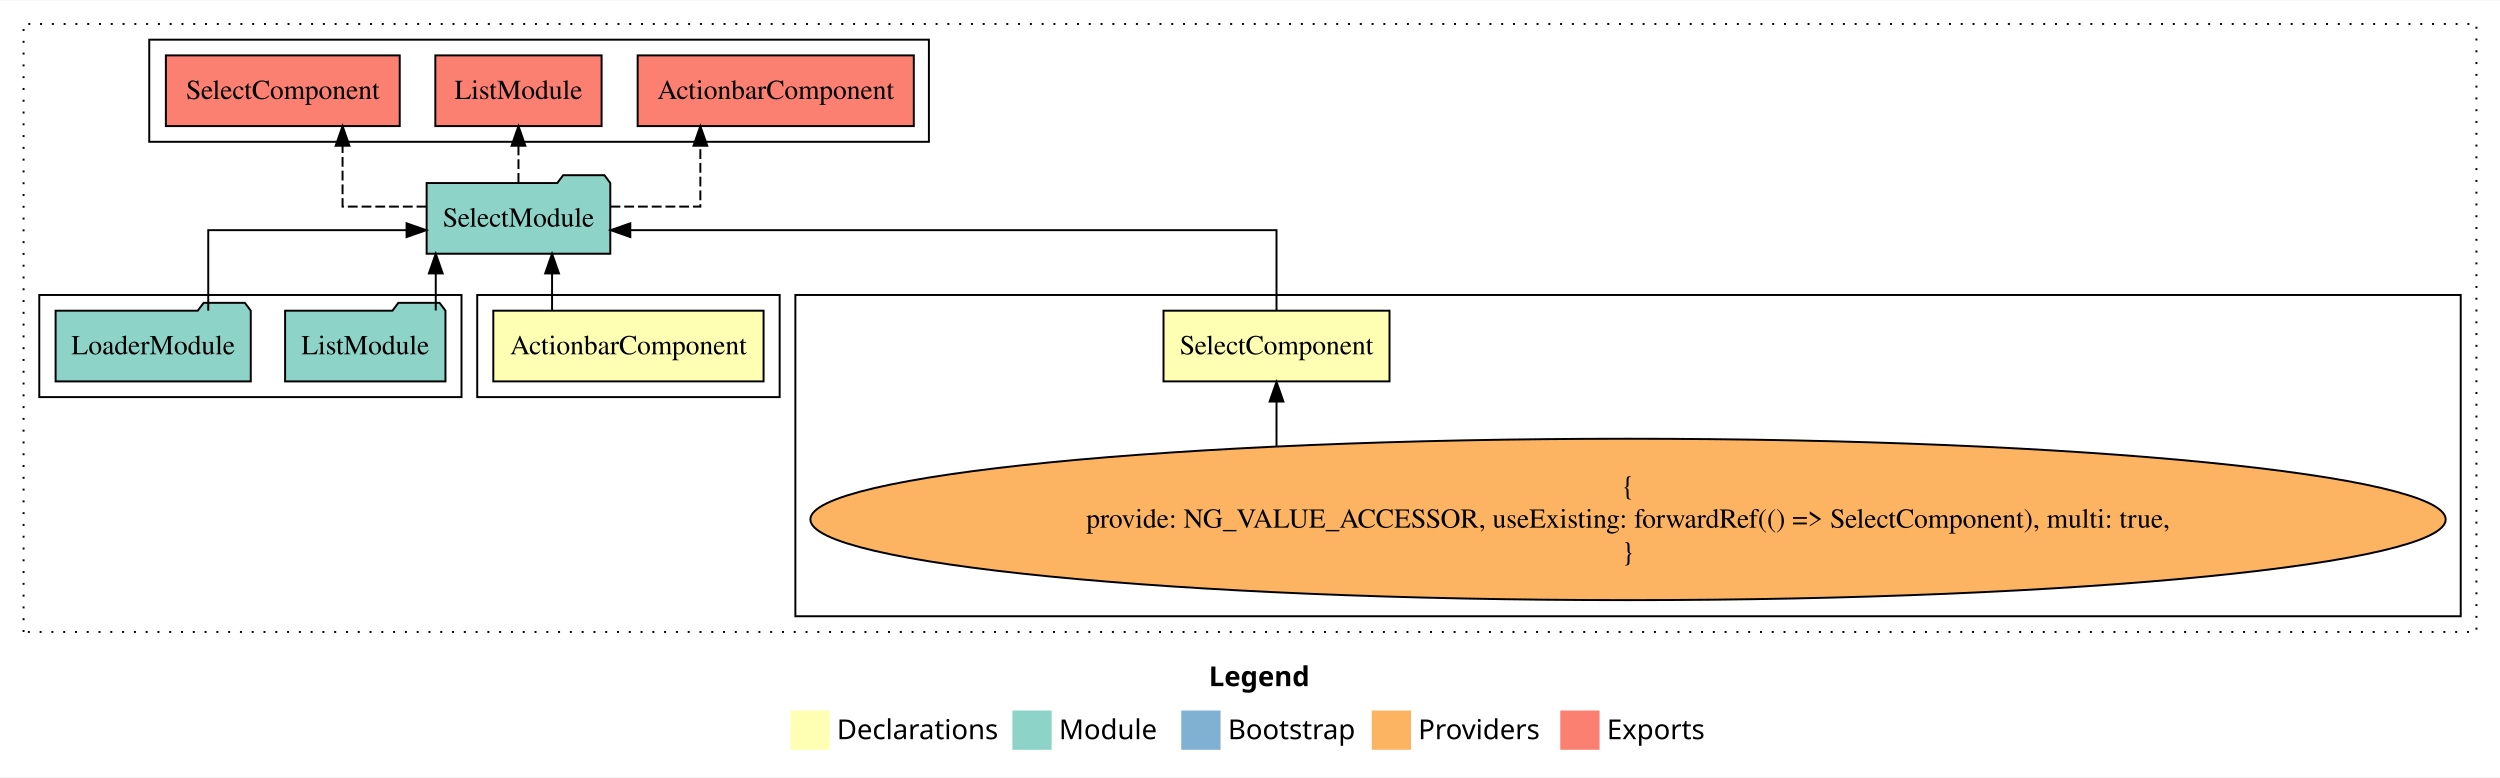
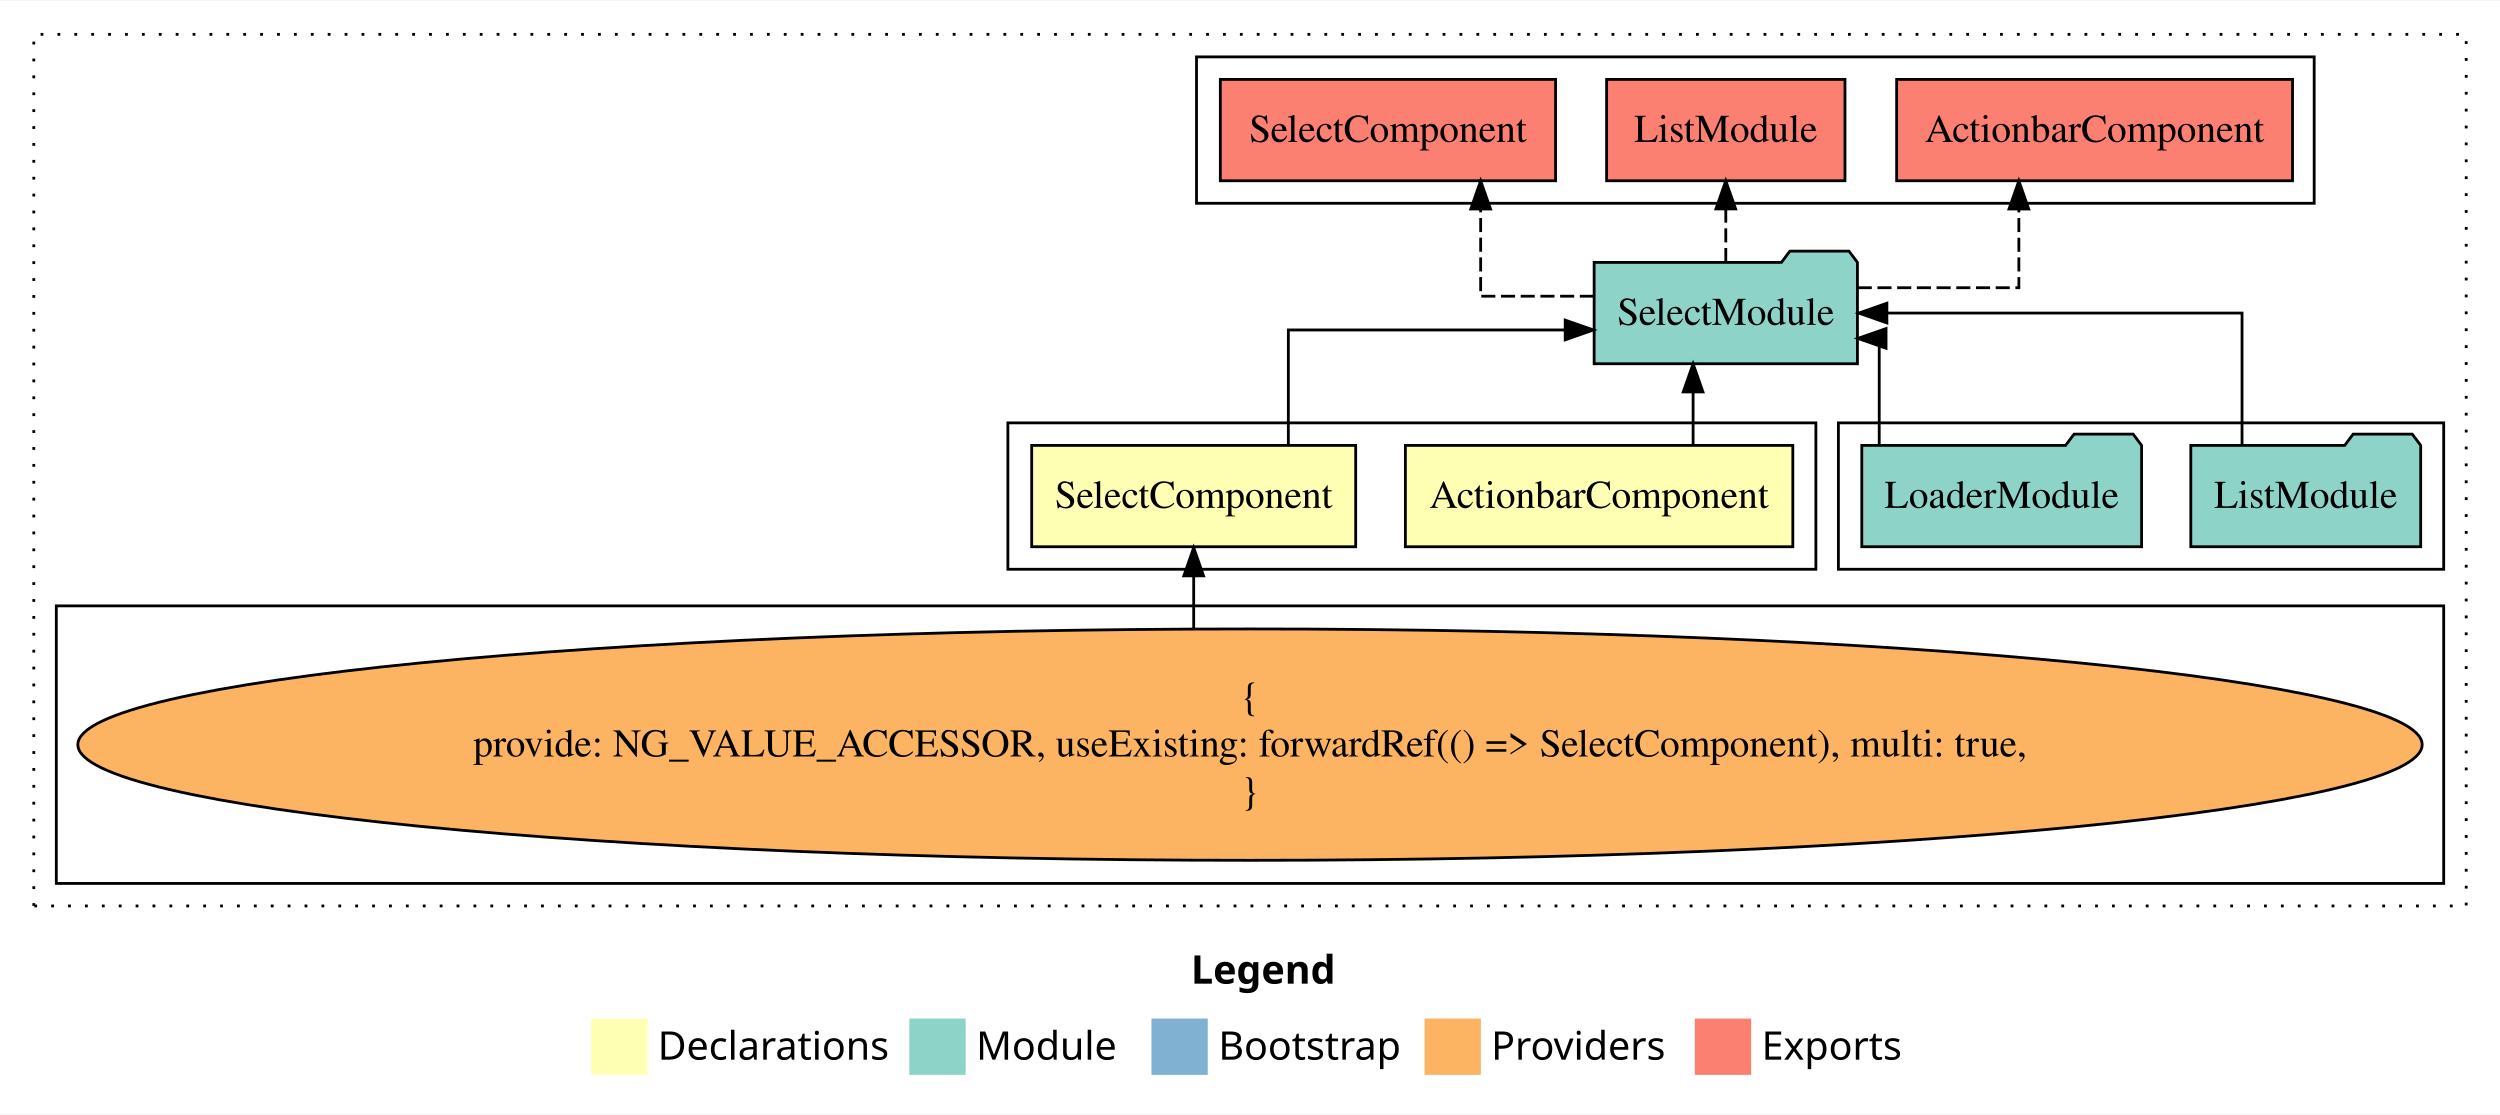
- <svg xmlns="http://www.w3.org/2000/svg" width="1273pt" height="396pt" viewBox="0.00 0.00 1273.00 395.59">
+ <svg xmlns="http://www.w3.org/2000/svg" width="888pt" height="396pt" viewBox="0.00 0.00 888.00 395.59">
  <g id="graph0" class="graph" transform="scale(1 1) rotate(0) translate(4 391.59)">
-     <polygon fill="white" stroke="transparent" points="-4,4 -4,-391.59 1269,-391.59 1269,4 -4,4" />
-     <text text-anchor="start" x="611.51" y="-42.4" font-family="sans-serif" font-weight="bold" font-size="14.00">Legend</text>
-     <polygon fill="#ffffb3" stroke="transparent" points="398.5,-10 398.5,-30 418.5,-30 418.5,-10 398.5,-10" />
-     <text text-anchor="start" x="422.13" y="-15.4" font-family="sans-serif" font-size="14.00">  Declarations</text>
-     <polygon fill="#8dd3c7" stroke="transparent" points="511.5,-10 511.5,-30 531.5,-30 531.5,-10 511.5,-10" />
-     <text text-anchor="start" x="535.23" y="-15.4" font-family="sans-serif" font-size="14.00">  Module</text>
-     <polygon fill="#80b1d3" stroke="transparent" points="597.5,-10 597.5,-30 617.5,-30 617.5,-10 597.5,-10" />
-     <text text-anchor="start" x="621.28" y="-15.4" font-family="sans-serif" font-size="14.00">  Bootstrap</text>
-     <polygon fill="#fdb462" stroke="transparent" points="694.5,-10 694.5,-30 714.5,-30 714.5,-10 694.5,-10" />
-     <text text-anchor="start" x="718.17" y="-15.4" font-family="sans-serif" font-size="14.00">  Providers</text>
-     <polygon fill="#fb8072" stroke="transparent" points="790.5,-10 790.5,-30 810.5,-30 810.5,-10 790.5,-10" />
-     <text text-anchor="start" x="814.23" y="-15.4" font-family="sans-serif" font-size="14.00">  Exports</text>
+     <polygon fill="white" stroke="transparent" points="-4,4 -4,-391.59 884,-391.59 884,4 -4,4" />
+     <text text-anchor="start" x="419.01" y="-42.4" font-family="sans-serif" font-weight="bold" font-size="14.00">Legend</text>
+     <polygon fill="#ffffb3" stroke="transparent" points="206,-10 206,-30 226,-30 226,-10 206,-10" />
+     <text text-anchor="start" x="229.63" y="-15.4" font-family="sans-serif" font-size="14.00">  Declarations</text>
+     <polygon fill="#8dd3c7" stroke="transparent" points="319,-10 319,-30 339,-30 339,-10 319,-10" />
+     <text text-anchor="start" x="342.73" y="-15.4" font-family="sans-serif" font-size="14.00">  Module</text>
+     <polygon fill="#80b1d3" stroke="transparent" points="405,-10 405,-30 425,-30 425,-10 405,-10" />
+     <text text-anchor="start" x="428.78" y="-15.4" font-family="sans-serif" font-size="14.00">  Bootstrap</text>
+     <polygon fill="#fdb462" stroke="transparent" points="502,-10 502,-30 522,-30 522,-10 502,-10" />
+     <text text-anchor="start" x="525.67" y="-15.4" font-family="sans-serif" font-size="14.00">  Providers</text>
+     <polygon fill="#fb8072" stroke="transparent" points="598,-10 598,-30 618,-30 618,-10 598,-10" />
+     <text text-anchor="start" x="621.73" y="-15.4" font-family="sans-serif" font-size="14.00">  Exports</text>
    <g id="clust1" class="cluster">
-       <polygon fill="none" stroke="black" stroke-dasharray="1,5" points="8,-70 8,-379.59 1257,-379.59 1257,-70 8,-70" />
+       <polygon fill="none" stroke="black" stroke-dasharray="1,5" points="8,-70 8,-379.59 872,-379.59 872,-70 8,-70" />
+     </g>
+     <g id="clust5" class="cluster">
+       <polygon fill="none" stroke="black" points="649,-189.59 649,-241.59 864,-241.59 864,-189.59 649,-189.59" />
+     </g>
+     <g id="clust2" class="cluster">
+       <polygon fill="none" stroke="black" points="354,-189.59 354,-241.59 641,-241.59 641,-189.59 354,-189.59" />
    </g>
    <g id="clust6" class="cluster">
-       <polygon fill="none" stroke="black" points="72,-319.59 72,-371.59 469,-371.59 469,-319.59 72,-319.59" />
+       <polygon fill="none" stroke="black" points="421,-319.59 421,-371.59 818,-371.59 818,-319.59 421,-319.59" />
    </g>
    <g id="clust4" class="cluster">
-       <polygon fill="none" stroke="black" points="401,-78 401,-241.59 1249,-241.59 1249,-78 401,-78" />
-     </g>
-     <g id="clust2" class="cluster">
-       <polygon fill="none" stroke="black" points="239,-189.59 239,-241.59 393,-241.59 393,-189.59 239,-189.59" />
-     </g>
-     <g id="clust5" class="cluster">
-       <polygon fill="none" stroke="black" points="16,-189.59 16,-241.59 231,-241.59 231,-189.59 16,-189.59" />
+       <polygon fill="none" stroke="black" points="16,-78 16,-176.59 864,-176.59 864,-78 16,-78" />
    </g>
    <g id="node1" class="node">
-       <polygon fill="#ffffb3" stroke="black" points="384.81,-233.59 247.19,-233.59 247.19,-197.59 384.81,-197.59 384.81,-233.59" />
-       <text text-anchor="middle" x="316" y="-211.39" font-family="Times,serif" font-size="14.00">ActionbarComponent</text>
+       <polygon fill="#ffffb3" stroke="black" points="632.81,-233.59 495.19,-233.59 495.19,-197.59 632.81,-197.59 632.81,-233.59" />
+       <text text-anchor="middle" x="564" y="-211.39" font-family="Times,serif" font-size="14.00">ActionbarComponent</text>
    </g>
    <g id="node3" class="node">
-       <polygon fill="#8dd3c7" stroke="black" points="306.76,-298.59 303.76,-302.59 282.76,-302.59 279.76,-298.59 213.24,-298.59 213.24,-262.59 306.76,-262.59 306.76,-298.59" />
-       <text text-anchor="middle" x="260" y="-276.39" font-family="Times,serif" font-size="14.00">SelectModule</text>
+       <polygon fill="#8dd3c7" stroke="black" points="655.76,-298.59 652.76,-302.59 631.76,-302.59 628.76,-298.59 562.24,-298.59 562.24,-262.59 655.76,-262.59 655.76,-298.59" />
+       <text text-anchor="middle" x="609" y="-276.39" font-family="Times,serif" font-size="14.00">SelectModule</text>
    </g>
    <g id="edge1" class="edge">
-       <path fill="none" stroke="black" d="M277.11,-233.7C277.11,-233.7 277.11,-252.58 277.11,-252.58" />
-       <polygon fill="black" stroke="black" points="273.61,-252.58 277.11,-262.58 280.61,-252.58 273.61,-252.58" />
+       <path fill="none" stroke="black" d="M597.39,-233.7C597.39,-233.7 597.39,-252.58 597.39,-252.58" />
+       <polygon fill="black" stroke="black" points="593.89,-252.58 597.39,-262.58 600.89,-252.58 593.89,-252.58" />
    </g>
    <g id="node2" class="node">
-       <polygon fill="#ffffb3" stroke="black" points="703.54,-233.59 588.46,-233.59 588.46,-197.59 703.54,-197.59 703.54,-233.59" />
-       <text text-anchor="middle" x="646" y="-211.39" font-family="Times,serif" font-size="14.00">SelectComponent</text>
+       <polygon fill="#ffffb3" stroke="black" points="477.54,-233.59 362.46,-233.59 362.46,-197.59 477.54,-197.59 477.54,-233.59" />
+       <text text-anchor="middle" x="420" y="-211.39" font-family="Times,serif" font-size="14.00">SelectComponent</text>
    </g>
    <g id="edge2" class="edge">
-       <path fill="none" stroke="black" d="M646,-233.61C646,-250.96 646,-274.59 646,-274.59 646,-274.59 316.95,-274.59 316.95,-274.59" />
-       <polygon fill="black" stroke="black" points="316.95,-271.09 306.95,-274.59 316.95,-278.09 316.95,-271.09" />
+       <path fill="none" stroke="black" d="M453.62,-233.61C453.62,-250.96 453.62,-274.59 453.62,-274.59 453.62,-274.59 551.96,-274.59 551.96,-274.59" />
+       <polygon fill="black" stroke="black" points="551.96,-278.09 561.96,-274.59 551.96,-271.09 551.96,-278.09" />
    </g>
    <g id="node7" class="node">
-       <polygon fill="#fb8072" stroke="black" points="461.31,-363.59 320.69,-363.59 320.69,-327.59 461.31,-327.59 461.31,-363.59" />
-       <text text-anchor="middle" x="391" y="-341.39" font-family="Times,serif" font-size="14.00">ActionbarComponent </text>
+       <polygon fill="#fb8072" stroke="black" points="810.31,-363.59 669.69,-363.59 669.69,-327.59 810.31,-327.59 810.31,-363.59" />
+       <text text-anchor="middle" x="740" y="-341.39" font-family="Times,serif" font-size="14.00">ActionbarComponent </text>
    </g>
    <g id="edge6" class="edge">
-       <path fill="none" stroke="black" stroke-dasharray="5,2" d="M306.86,-286.59C329.83,-286.59 352.62,-286.59 352.62,-286.59 352.62,-286.59 352.62,-317.57 352.62,-317.57" />
-       <polygon fill="black" stroke="black" points="349.13,-317.57 352.62,-327.57 356.13,-317.57 349.13,-317.57" />
+       <path fill="none" stroke="black" stroke-dasharray="5,2" d="M655.87,-289.59C683.5,-289.59 713.1,-289.59 713.1,-289.59 713.1,-289.59 713.1,-317.56 713.1,-317.56" />
+       <polygon fill="black" stroke="black" points="709.6,-317.56 713.1,-327.56 716.6,-317.56 709.6,-317.56" />
    </g>
    <g id="node8" class="node">
-       <polygon fill="#fb8072" stroke="black" points="302.33,-363.59 217.67,-363.59 217.67,-327.59 302.33,-327.59 302.33,-363.59" />
-       <text text-anchor="middle" x="260" y="-341.39" font-family="Times,serif" font-size="14.00">ListModule </text>
+       <polygon fill="#fb8072" stroke="black" points="651.33,-363.59 566.67,-363.59 566.67,-327.59 651.33,-327.59 651.33,-363.59" />
+       <text text-anchor="middle" x="609" y="-341.39" font-family="Times,serif" font-size="14.00">ListModule </text>
    </g>
    <g id="edge7" class="edge">
-       <path fill="none" stroke="black" stroke-dasharray="5,2" d="M260,-298.7C260,-298.7 260,-317.58 260,-317.58" />
-       <polygon fill="black" stroke="black" points="256.5,-317.58 260,-327.58 263.5,-317.58 256.5,-317.58" />
+       <path fill="none" stroke="black" stroke-dasharray="5,2" d="M609,-298.7C609,-298.7 609,-317.58 609,-317.58" />
+       <polygon fill="black" stroke="black" points="605.5,-317.58 609,-327.58 612.5,-317.58 605.5,-317.58" />
    </g>
    <g id="node9" class="node">
-       <polygon fill="#fb8072" stroke="black" points="199.54,-363.59 80.46,-363.59 80.46,-327.59 199.54,-327.59 199.54,-363.59" />
-       <text text-anchor="middle" x="140" y="-341.39" font-family="Times,serif" font-size="14.00">SelectComponent </text>
+       <polygon fill="#fb8072" stroke="black" points="548.54,-363.59 429.46,-363.59 429.46,-327.59 548.54,-327.59 548.54,-363.59" />
+       <text text-anchor="middle" x="489" y="-341.39" font-family="Times,serif" font-size="14.00">SelectComponent </text>
    </g>
    <g id="edge8" class="edge">
-       <path fill="none" stroke="black" stroke-dasharray="5,2" d="M213.12,-286.59C191.44,-286.59 170.43,-286.59 170.43,-286.59 170.43,-286.59 170.43,-317.57 170.43,-317.57" />
-       <polygon fill="black" stroke="black" points="166.93,-317.57 170.43,-327.57 173.93,-317.57 166.93,-317.57" />
+       <path fill="none" stroke="black" stroke-dasharray="5,2" d="M562.15,-286.59C541.54,-286.59 521.93,-286.59 521.93,-286.59 521.93,-286.59 521.93,-317.57 521.93,-317.57" />
+       <polygon fill="black" stroke="black" points="518.43,-317.57 521.93,-327.57 525.43,-317.57 518.43,-317.57" />
    </g>
    <g id="node4" class="node">
-       <ellipse fill="#fdb462" stroke="black" cx="825" cy="-127.3" rx="416.35" ry="41.09" />
-       <text text-anchor="middle" x="825" y="-139.9" font-family="Times,serif" font-size="14.00">{</text>
-       <text text-anchor="middle" x="825" y="-123.1" font-family="Times,serif" font-size="14.00">    provide: NG_VALUE_ACCESSOR, useExisting: forwardRef(() =&gt; SelectComponent), multi: true,</text>
-       <text text-anchor="middle" x="825" y="-106.3" font-family="Times,serif" font-size="14.00">}</text>
+       <ellipse fill="#fdb462" stroke="black" cx="440" cy="-127.3" rx="416.35" ry="41.09" />
+       <text text-anchor="middle" x="440" y="-139.9" font-family="Times,serif" font-size="14.00">{</text>
+       <text text-anchor="middle" x="440" y="-123.1" font-family="Times,serif" font-size="14.00">    provide: NG_VALUE_ACCESSOR, useExisting: forwardRef(() =&gt; SelectComponent), multi: true,</text>
+       <text text-anchor="middle" x="440" y="-106.3" font-family="Times,serif" font-size="14.00">}</text>
    </g>
    <g id="edge3" class="edge">
-       <path fill="none" stroke="black" d="M646,-164.74C646,-164.74 646,-187.34 646,-187.34" />
-       <polygon fill="black" stroke="black" points="642.5,-187.34 646,-197.34 649.5,-187.34 642.5,-187.34" />
+       <path fill="none" stroke="black" d="M420,-168.6C420,-168.6 420,-187.26 420,-187.26" />
+       <polygon fill="black" stroke="black" points="416.5,-187.26 420,-197.26 423.5,-187.26 416.5,-187.26" />
    </g>
    <g id="node5" class="node">
-       <polygon fill="#8dd3c7" stroke="black" points="222.83,-233.59 219.83,-237.59 198.83,-237.59 195.83,-233.59 141.17,-233.59 141.17,-197.59 222.83,-197.59 222.83,-233.59" />
-       <text text-anchor="middle" x="182" y="-211.39" font-family="Times,serif" font-size="14.00">ListModule</text>
+       <polygon fill="#8dd3c7" stroke="black" points="855.83,-233.59 852.83,-237.59 831.83,-237.59 828.83,-233.59 774.17,-233.59 774.17,-197.59 855.83,-197.59 855.83,-233.59" />
+       <text text-anchor="middle" x="815" y="-211.39" font-family="Times,serif" font-size="14.00">ListModule</text>
    </g>
    <g id="edge4" class="edge">
-       <path fill="none" stroke="black" d="M217.89,-233.7C217.89,-233.7 217.89,-252.58 217.89,-252.58" />
-       <polygon fill="black" stroke="black" points="214.39,-252.58 217.89,-262.58 221.39,-252.58 214.39,-252.58" />
+       <path fill="none" stroke="black" d="M792.37,-233.7C792.37,-252.93 792.37,-280.59 792.37,-280.59 792.37,-280.59 666.22,-280.59 666.22,-280.59" />
+       <polygon fill="black" stroke="black" points="666.22,-277.09 656.22,-280.59 666.22,-284.09 666.22,-277.09" />
    </g>
    <g id="node6" class="node">
-       <polygon fill="#8dd3c7" stroke="black" points="123.69,-233.59 120.69,-237.59 99.69,-237.59 96.69,-233.59 24.31,-233.59 24.31,-197.59 123.69,-197.59 123.69,-233.59" />
-       <text text-anchor="middle" x="74" y="-211.39" font-family="Times,serif" font-size="14.00">LoaderModule</text>
+       <polygon fill="#8dd3c7" stroke="black" points="756.69,-233.59 753.69,-237.59 732.69,-237.59 729.69,-233.59 657.31,-233.59 657.31,-197.59 756.69,-197.59 756.69,-233.59" />
+       <text text-anchor="middle" x="707" y="-211.39" font-family="Times,serif" font-size="14.00">LoaderModule</text>
    </g>
    <g id="edge5" class="edge">
-       <path fill="none" stroke="black" d="M102.04,-233.61C102.04,-250.96 102.04,-274.59 102.04,-274.59 102.04,-274.59 203.03,-274.59 203.03,-274.59" />
-       <polygon fill="black" stroke="black" points="203.03,-278.09 213.03,-274.59 203.03,-271.09 203.03,-278.09" />
+       <path fill="none" stroke="black" d="M663.5,-233.62C663.5,-249.99 663.5,-271.59 663.5,-271.59 663.5,-271.59 662.74,-271.59 662.74,-271.59" />
+       <polygon fill="black" stroke="black" points="665.92,-268.09 655.92,-271.59 665.92,-275.09 665.92,-268.09" />
    </g>
  </g>
</svg>
